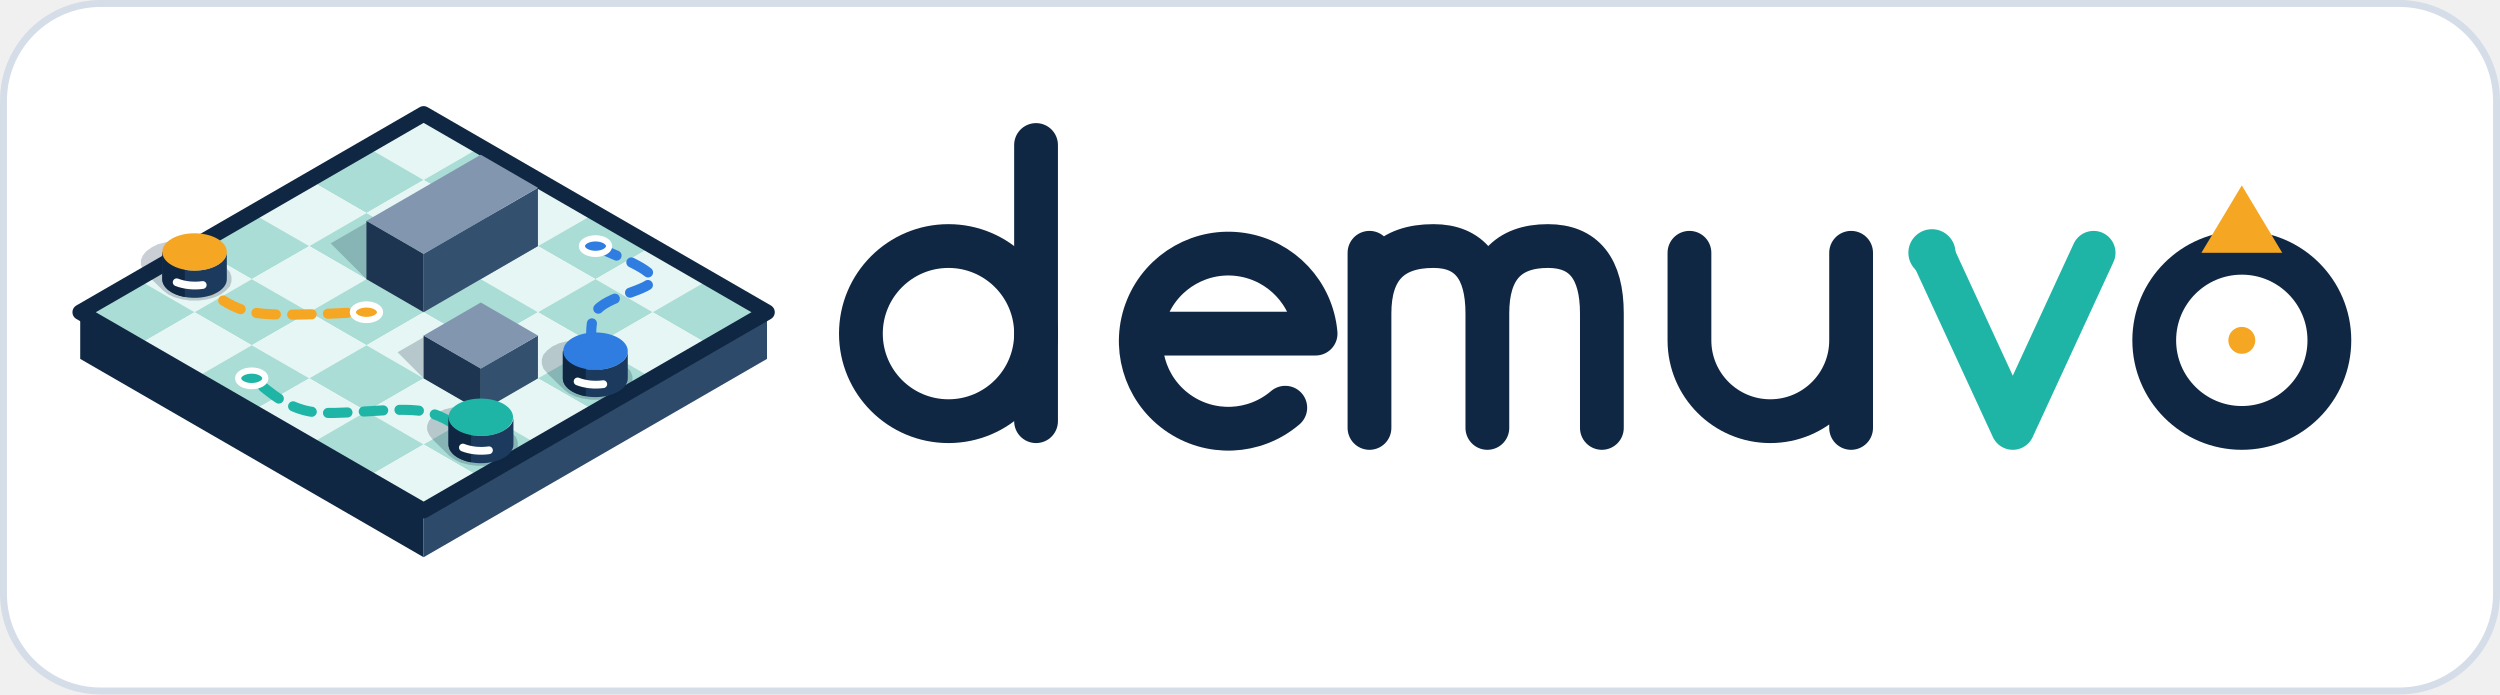
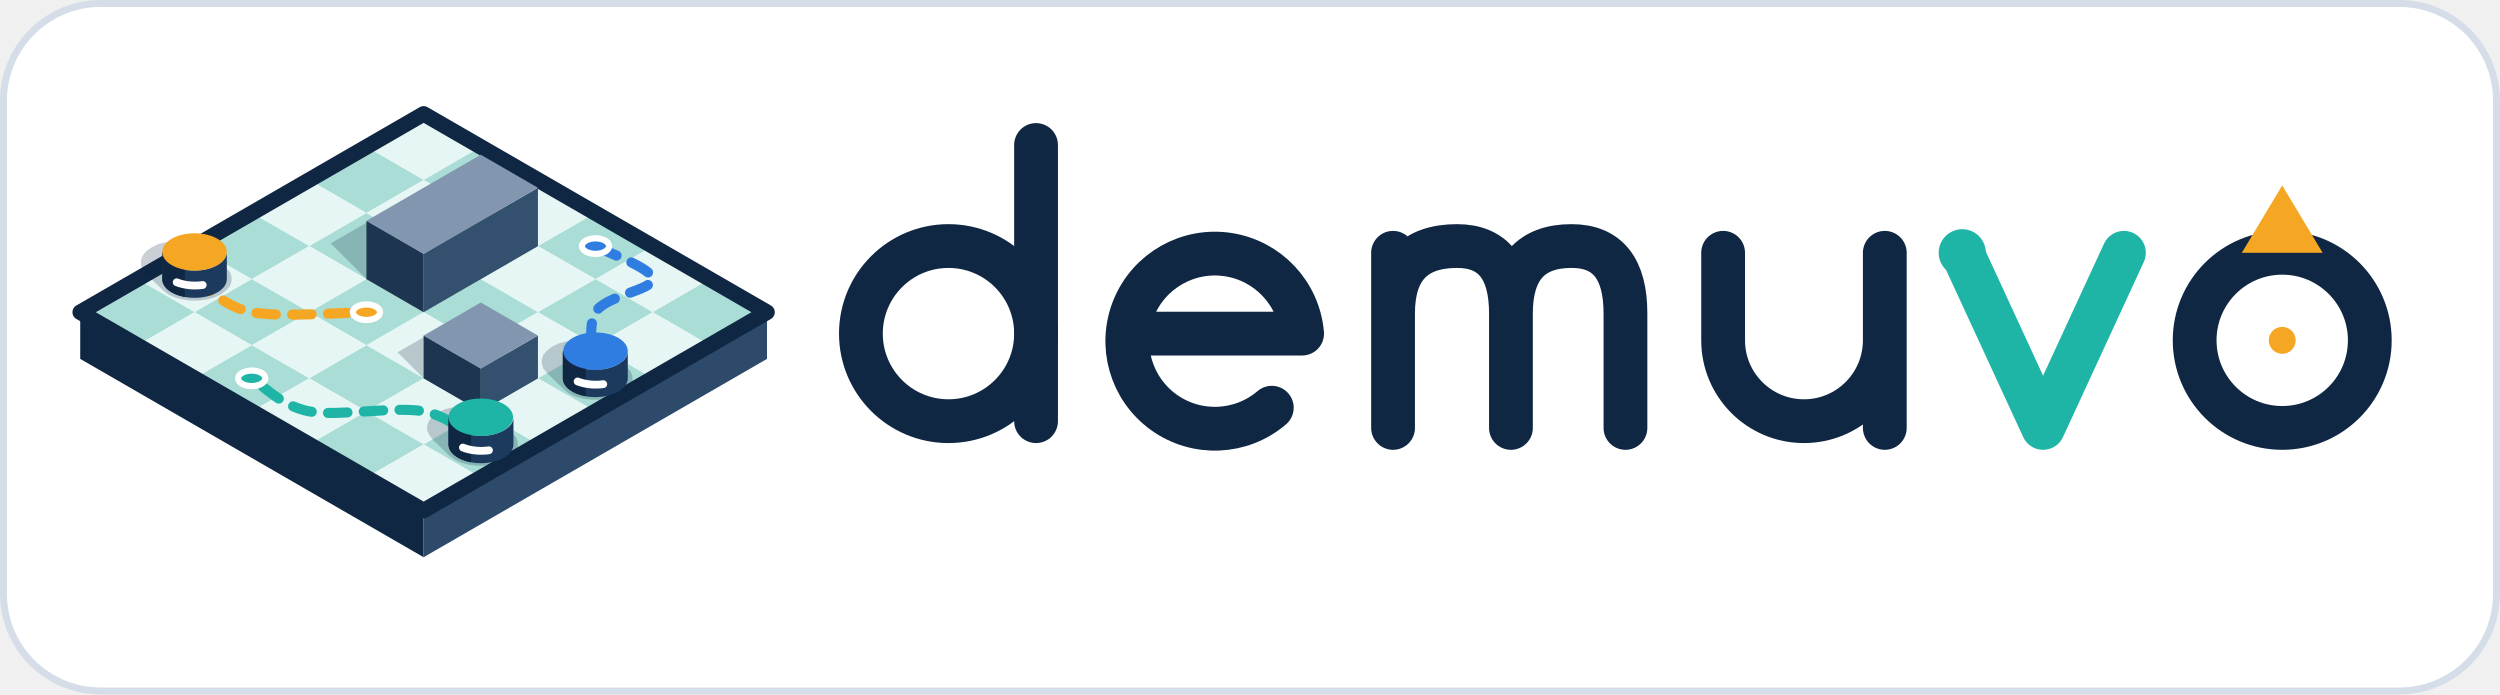
<svg xmlns="http://www.w3.org/2000/svg" viewBox="0 0 720 200" width="720" height="200" role="img" aria-labelledby="t d">
  <rect x="1" y="1" width="718" height="198" rx="28" fill="#ffffff" stroke="#d5dde8" stroke-width="2" />
  <g transform="translate(10,-12) scale(1.12)">
    <polygon points="11.7,91.0 100.0,142.0 100.0,154.0 11.7,103.0" fill="#0f2742" />
    <polygon points="100.0,142.0 188.3,91.0 188.3,103.0 100.0,154.0" fill="#2d4a6b" />
    <polygon points="100.0,40.0 114.7,48.5 100.0,57.0 85.3,48.5" fill="#e6f6f4" />
    <polygon points="85.3,48.5 100.0,57.0 85.3,65.5 70.6,57.0" fill="#a9ddd5" />
    <polygon points="70.6,57.0 85.3,65.5 70.6,74.0 55.8,65.5" fill="#e6f6f4" />
    <polygon points="55.8,65.5 70.6,74.0 55.8,82.5 41.1,74.0" fill="#a9ddd5" />
    <polygon points="41.1,74.0 55.8,82.5 41.1,91.0 26.4,82.5" fill="#e6f6f4" />
    <polygon points="26.4,82.5 41.1,91.0 26.4,99.5 11.7,91.0" fill="#a9ddd5" />
    <polygon points="114.7,48.5 129.4,57.0 114.7,65.5 100.0,57.0" fill="#a9ddd5" />
    <polygon points="100.0,57.0 114.7,65.5 100.0,74.0 85.3,65.5" fill="#e6f6f4" />
    <polygon points="85.3,65.5 100.0,74.0 85.3,82.5 70.6,74.0" fill="#a9ddd5" />
    <polygon points="70.6,74.0 85.3,82.5 70.6,91.0 55.8,82.5" fill="#e6f6f4" />
    <polygon points="55.8,82.5 70.6,91.0 55.8,99.5 41.1,91.0" fill="#a9ddd5" />
    <polygon points="41.1,91.0 55.8,99.5 41.1,108.0 26.4,99.5" fill="#e6f6f4" />
    <polygon points="129.4,57.0 144.2,65.5 129.4,74.0 114.7,65.5" fill="#e6f6f4" />
    <polygon points="114.7,65.5 129.4,74.0 114.7,82.5 100.0,74.0" fill="#a9ddd5" />
    <polygon points="100.0,74.0 114.7,82.5 100.0,91.0 85.3,82.5" fill="#e6f6f4" />
    <polygon points="85.3,82.5 100.0,91.0 85.3,99.5 70.6,91.0" fill="#a9ddd5" />
    <polygon points="70.6,91.0 85.3,99.5 70.6,108.0 55.8,99.5" fill="#e6f6f4" />
    <polygon points="55.8,99.5 70.6,108.0 55.8,116.5 41.1,108.0" fill="#a9ddd5" />
    <polygon points="144.2,65.5 158.9,74.0 144.2,82.5 129.4,74.0" fill="#a9ddd5" />
    <polygon points="129.4,74.0 144.2,82.5 129.4,91.0 114.7,82.5" fill="#e6f6f4" />
    <polygon points="114.7,82.5 129.4,91.0 114.7,99.5 100.0,91.0" fill="#a9ddd5" />
    <polygon points="100.0,91.0 114.7,99.5 100.0,108.0 85.3,99.5" fill="#e6f6f4" />
    <polygon points="85.3,99.5 100.0,108.0 85.3,116.5 70.6,108.0" fill="#a9ddd5" />
    <polygon points="70.6,108.0 85.3,116.5 70.6,125.0 55.8,116.5" fill="#e6f6f4" />
    <polygon points="158.9,74.0 173.6,82.5 158.9,91.0 144.2,82.5" fill="#e6f6f4" />
    <polygon points="144.2,82.5 158.9,91.0 144.2,99.5 129.4,91.0" fill="#a9ddd5" />
    <polygon points="129.4,91.0 144.2,99.5 129.4,108.0 114.7,99.5" fill="#e6f6f4" />
    <polygon points="114.7,99.5 129.4,108.0 114.7,116.5 100.0,108.0" fill="#a9ddd5" />
    <polygon points="100.0,108.0 114.7,116.5 100.0,125.0 85.3,116.5" fill="#e6f6f4" />
    <polygon points="85.3,116.5 100.0,125.0 85.3,133.5 70.6,125.0" fill="#a9ddd5" />
    <polygon points="173.6,82.5 188.3,91.0 173.6,99.5 158.9,91.0" fill="#a9ddd5" />
    <polygon points="158.9,91.0 173.6,99.5 158.9,108.0 144.2,99.5" fill="#e6f6f4" />
    <polygon points="144.2,99.5 158.9,108.0 144.2,116.5 129.4,108.0" fill="#a9ddd5" />
    <polygon points="129.4,108.0 144.2,116.5 129.4,125.0 114.7,116.5" fill="#e6f6f4" />
    <polygon points="114.7,116.5 129.4,125.0 114.7,133.5 100.0,125.0" fill="#a9ddd5" />
    <polygon points="100.0,125.0 114.7,133.5 100.0,142.0 85.3,133.5" fill="#e6f6f4" />
    <polygon points="100.0,40.0 188.3,91.0 100.0,142.0 11.7,91.0" fill="none" stroke="#0f2742" stroke-width="4" stroke-linejoin="round" />
    <polygon points="76.1,73.3 105.5,56.3 120.3,64.8 129.4,74.0 100.0,91.0 85.3,82.5" fill="#0f2742" fill-opacity="0.22" />
    <polygon points="93.3,101.3 108.0,92.8 122.7,101.3 129.4,108.0 114.7,116.5 100.0,108.0" fill="#0f2742" fill-opacity="0.22" />
    <polygon points="100.9,120.1 101.4,118.9 102.3,117.8 103.7,116.8 105.3,116.0 107.3,115.5 109.4,115.2 111.5,115.2 113.6,115.5 115.5,116.0 117.2,116.8 118.5,117.8 122.8,122.1 123.8,123.2 124.2,124.4 124.2,125.6 123.8,126.8 122.8,127.9 121.5,128.9 119.8,129.7 117.9,130.2 115.8,130.5 113.7,130.5 111.6,130.2 109.6,129.7 108.0,128.9 106.6,127.9 102.3,123.7 101.4,122.5 100.9,121.3" fill="#0f2742" fill-opacity="0.22" />
    <polygon points="27.3,77.6 27.8,76.4 28.7,75.3 30.1,74.3 31.7,73.5 33.7,73.0 35.8,72.7 37.9,72.7 40.0,73.0 41.9,73.5 43.6,74.3 44.9,75.3 49.2,79.6 50.2,80.7 50.6,81.9 50.6,83.1 50.2,84.3 49.2,85.4 47.9,86.4 46.2,87.2 44.3,87.7 42.2,88.0 40.0,88.0 37.9,87.7 36.0,87.2 34.3,86.4 33.0,85.4 28.7,81.2 27.8,80.0 27.3,78.8" fill="#0f2742" fill-opacity="0.22" />
    <polygon points="130.4,103.1 130.8,101.9 131.8,100.8 133.1,99.8 134.8,99.0 136.7,98.5 138.8,98.2 141.0,98.2 143.0,98.5 145.0,99.0 146.7,99.8 148.0,100.8 152.3,105.1 153.2,106.2 153.7,107.4 153.7,108.6 153.2,109.8 152.3,110.9 150.9,111.9 149.3,112.7 147.3,113.2 145.2,113.5 143.1,113.5 141.0,113.2 139.1,112.7 137.4,111.9 136.1,110.9 131.8,106.7 130.8,105.5 130.4,104.3" fill="#0f2742" fill-opacity="0.22" />
    <path d="M114.7,125.0 C112.3,123.6 107.4,117.9 100.0,116.5 C92.6,115.1 77.9,117.9 70.6,116.5 C63.2,115.1 58.3,109.4 55.8,108.0" fill="none" stroke="#1fb5a6" stroke-width="2.6" stroke-linecap="round" stroke-linejoin="round" stroke-dasharray="5 4.2" />
    <ellipse cx="55.8" cy="108.0" rx="3.5" ry="2.0" fill="#1fb5a6" stroke="#ffffff" stroke-width="1.6" />
    <path d="M41.1,82.5 C43.6,83.9 48.5,89.6 55.8,91.0 C63.2,92.4 80.4,91.0 85.3,91.0" fill="none" stroke="#f5a623" stroke-width="2.6" stroke-linecap="round" stroke-linejoin="round" stroke-dasharray="5 4.2" />
    <ellipse cx="85.3" cy="91.0" rx="3.5" ry="2.0" fill="#f5a623" stroke="#ffffff" stroke-width="1.6" />
    <path d="M144.2,108.0 C144.2,105.2 141.7,95.2 144.2,91.0 C146.6,86.8 158.9,85.3 158.9,82.5 C158.9,79.7 146.6,75.4 144.2,74.0" fill="none" stroke="#2f7de1" stroke-width="2.6" stroke-linecap="round" stroke-linejoin="round" stroke-dasharray="5 4.2" />
    <ellipse cx="144.2" cy="74.0" rx="3.5" ry="2.0" fill="#2f7de1" stroke="#ffffff" stroke-width="1.6" />
    <path d="M32.8 82.5 V75.5 A8.3 4.8 0 0 0 49.4 75.5 V82.5 A8.3 4.8 0 0 1 32.8 82.5 Z" fill="#1b3a5e" />
    <path d="M32.8 75.5 V82.5 A8.3 4.8 0 0 0 38.6 87.1 V75.5 Z" fill="#0f2742" />
    <path d="M36.5 83.3 A8.3 4.8 0 0 0 43.2 84.0" fill="none" stroke="#ffffff" stroke-width="2" stroke-linecap="round" />
    <ellipse cx="41.1" cy="75.5" rx="8.3" ry="4.8" fill="#f5a623" />
    <polygon points="85.3,82.5 100.0,91.0 100.0,76.0 85.3,67.5" fill="#1d3550" />
    <polygon points="100.0,91.0 129.4,74.0 129.4,59.0 100.0,76.0" fill="#33506f" />
    <polygon points="114.7,50.5 129.4,59.0 100.0,76.0 85.3,67.5" fill="#8296b0" />
    <path d="M135.8 108.0 V101.0 A8.3 4.8 0 0 0 152.5 101.0 V108.0 A8.3 4.8 0 0 1 135.8 108.0 Z" fill="#1b3a5e" />
    <path d="M135.8 101.0 V108.0 A8.3 4.8 0 0 0 141.7 112.6 V101.0 Z" fill="#0f2742" />
    <path d="M139.6 108.8 A8.3 4.8 0 0 0 146.2 109.5" fill="none" stroke="#ffffff" stroke-width="2" stroke-linecap="round" />
    <ellipse cx="144.2" cy="101.0" rx="8.3" ry="4.8" fill="#2f7de1" />
    <polygon points="100.0,108.0 114.7,116.5 114.7,105.5 100.0,97.0" fill="#1d3550" />
    <polygon points="114.7,116.5 129.4,108.0 129.4,97.0 114.7,105.5" fill="#33506f" />
    <polygon points="114.7,88.5 129.4,97.0 114.7,105.5 100.0,97.0" fill="#8296b0" />
    <path d="M106.4 125.0 V118.0 A8.3 4.8 0 0 0 123.1 118.0 V125.0 A8.3 4.8 0 0 1 106.4 125.0 Z" fill="#1b3a5e" />
    <path d="M106.4 118.0 V125.0 A8.3 4.8 0 0 0 112.2 129.6 V118.0 Z" fill="#0f2742" />
    <path d="M110.1 125.8 A8.3 4.8 0 0 0 116.8 126.5" fill="none" stroke="#ffffff" stroke-width="2" stroke-linecap="round" />
    <ellipse cx="114.7" cy="118.0" rx="8.3" ry="4.8" fill="#1fb5a6" />
  </g>
  <g transform="translate(246,34) scale(.97)">
    <g fill="none" stroke="#0f2742" stroke-width="13" stroke-linecap="round" stroke-linejoin="round">
      <circle cx="28" cy="64" r="26" />
      <line x1="54" y1="8" x2="54" y2="90" />
-       <g transform="translate(84,0)">
+       <g transform="translate(80,0)">
        <path d="M3 64 H53 A26 26 0 1 0 44 86" />
      </g>
-       <g transform="translate(150,0)">
+       <g transform="translate(157,0)">
        <path d="M3 92 V40 M3 58 Q3 38 22 38 Q38 38 38 58 V92 M38 58 Q38 38 56 38 Q72 38 72 58 V92" />
      </g>
-       <g transform="translate(244,0)">
+       <g transform="translate(254,0)">
        <path d="M4 40 V66 A24 24 0 0 0 52 66 M52 40 V92" />
      </g>
-       <g transform="translate(316,0)" stroke="#1fb5a6">
+       <g transform="translate(325,0)" stroke="#1fb5a6">
        <polyline points="4,40 28,92 52,40" />
      </g>
-       <g transform="translate(384,0)">
+       <g transform="translate(396,0)">
        <circle cx="28" cy="66" r="26" />
        <circle cx="28" cy="66" r="4" fill="#f5a623" stroke="none" />
      </g>
    </g>
-     <polygon points="412,20 400,40 424,40" fill="#f5a623" />
-     <circle cx="320" cy="40" r="7" fill="#1fb5a6" />
+     <polygon points="424,20 412,40 436,40" fill="#f5a623" />
+     <circle cx="329" cy="40" r="7" fill="#1fb5a6" />
  </g>
</svg>
